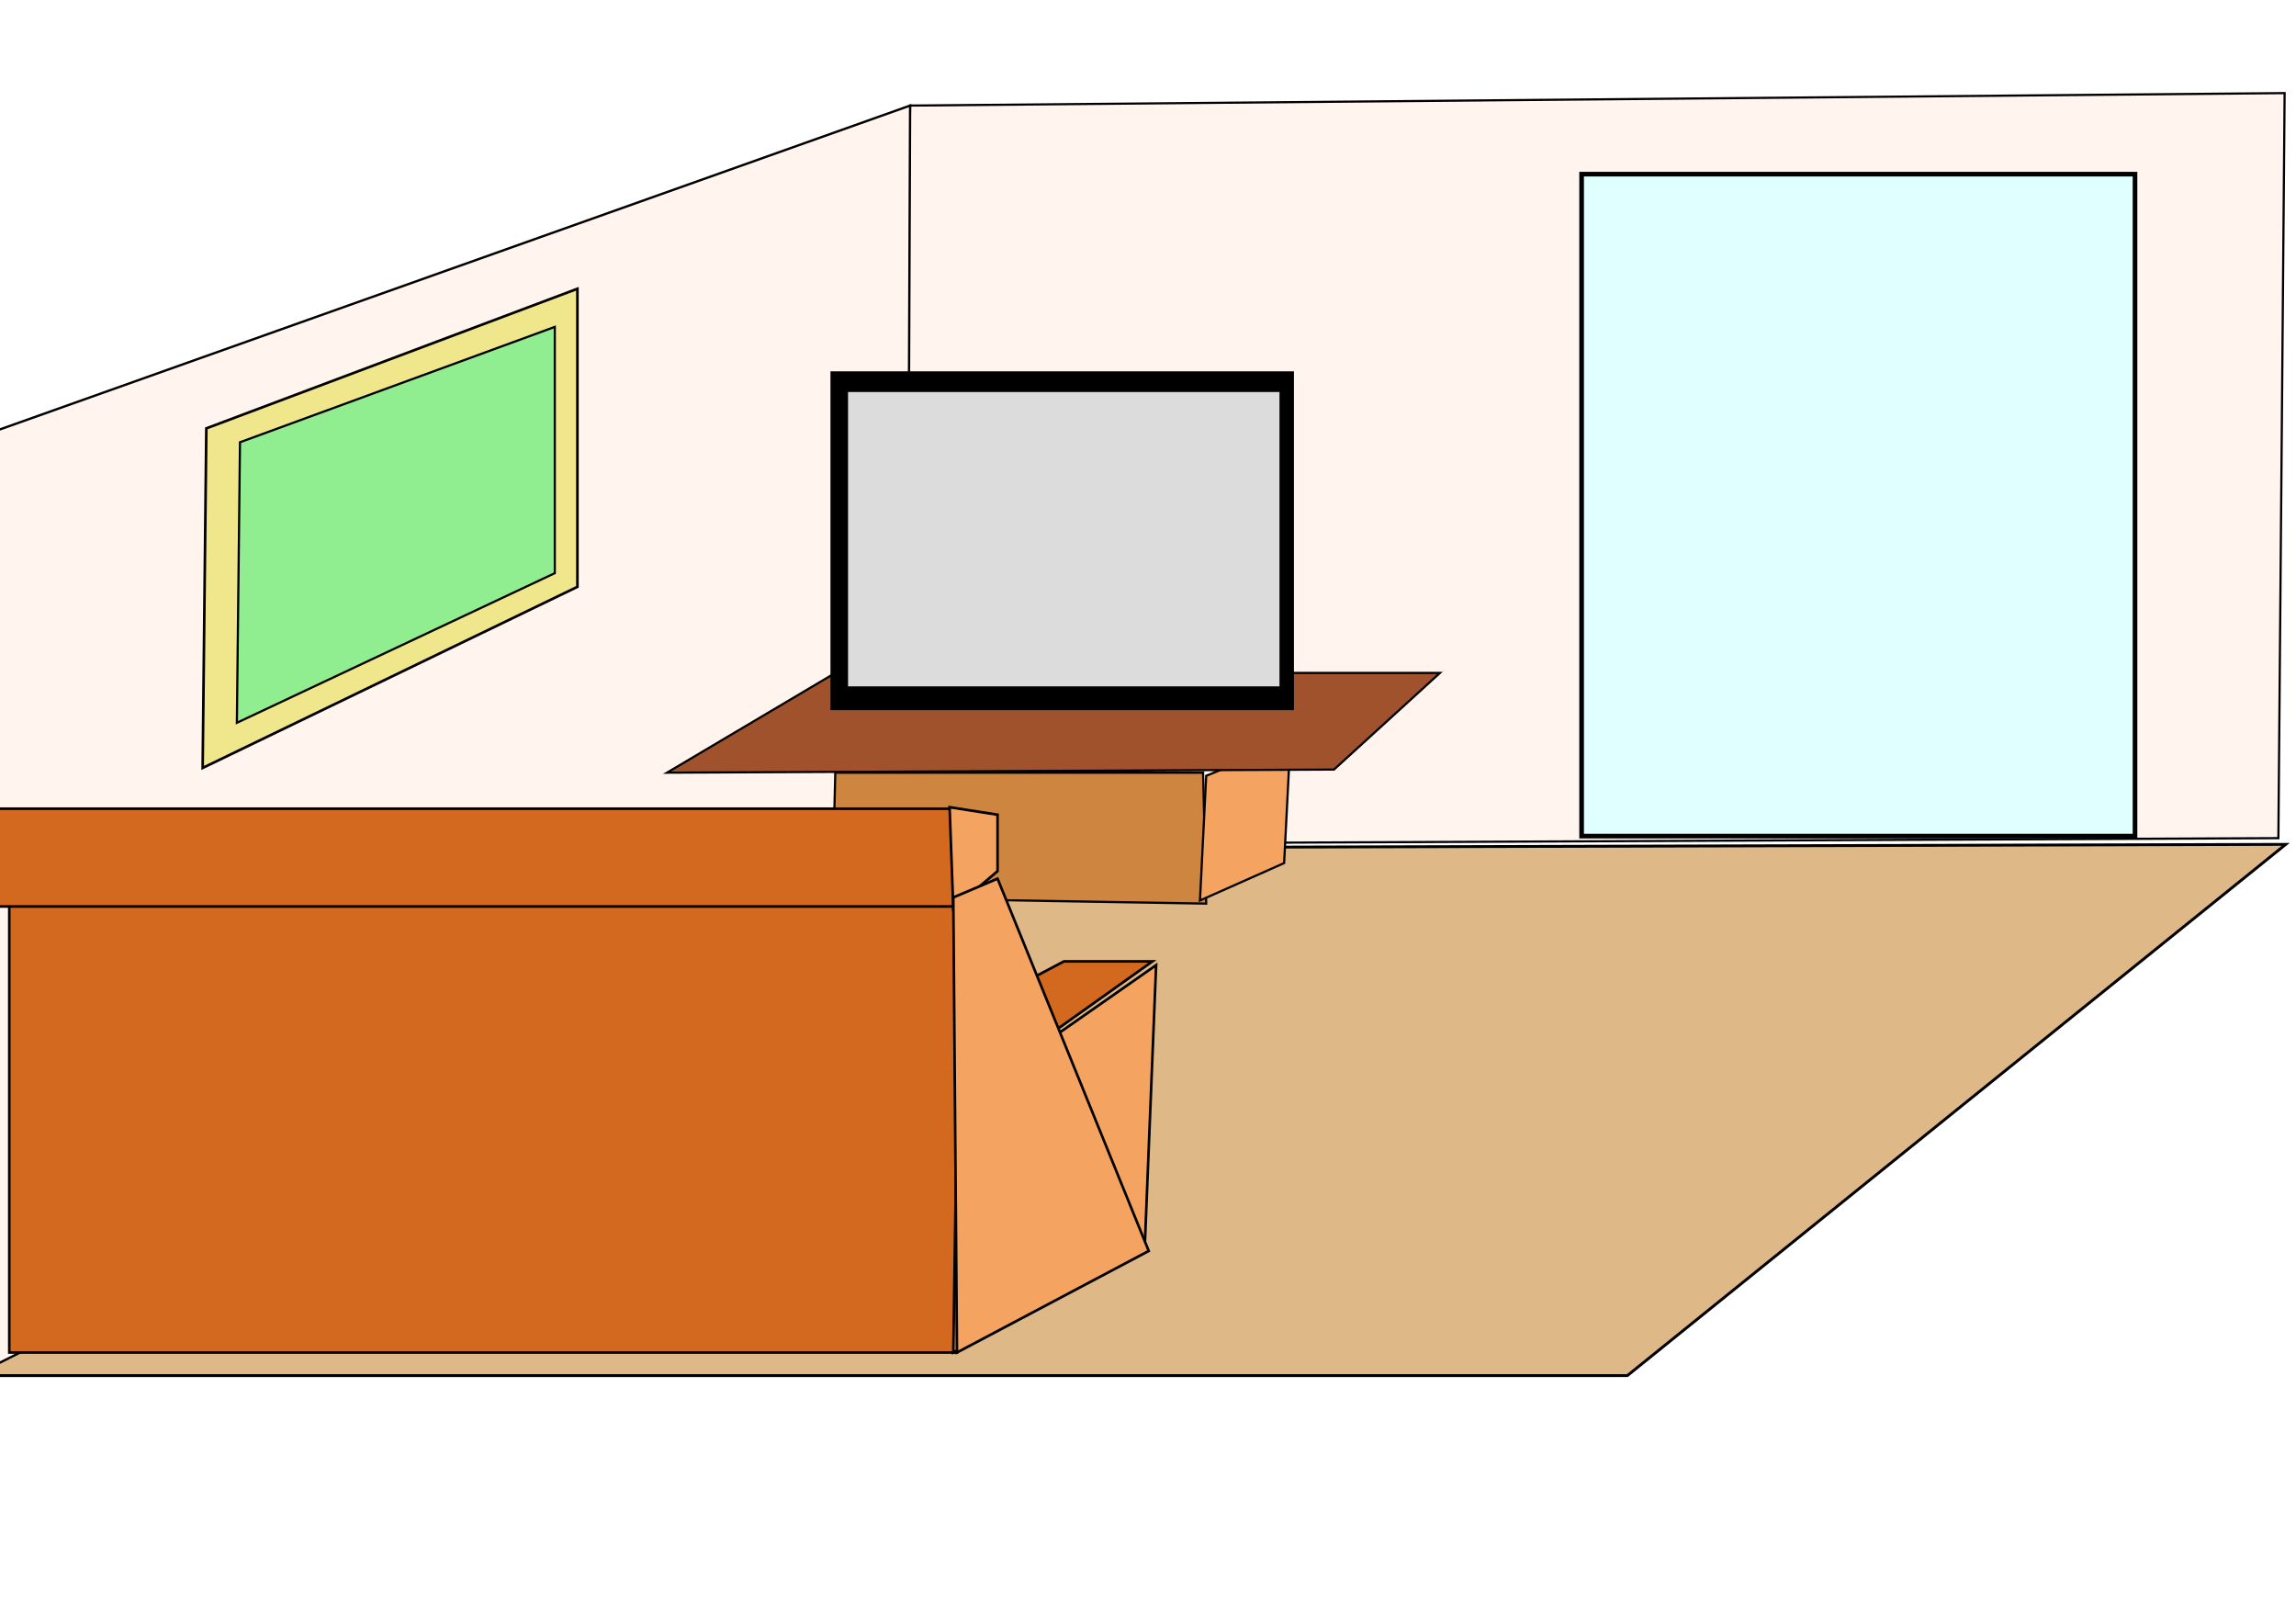
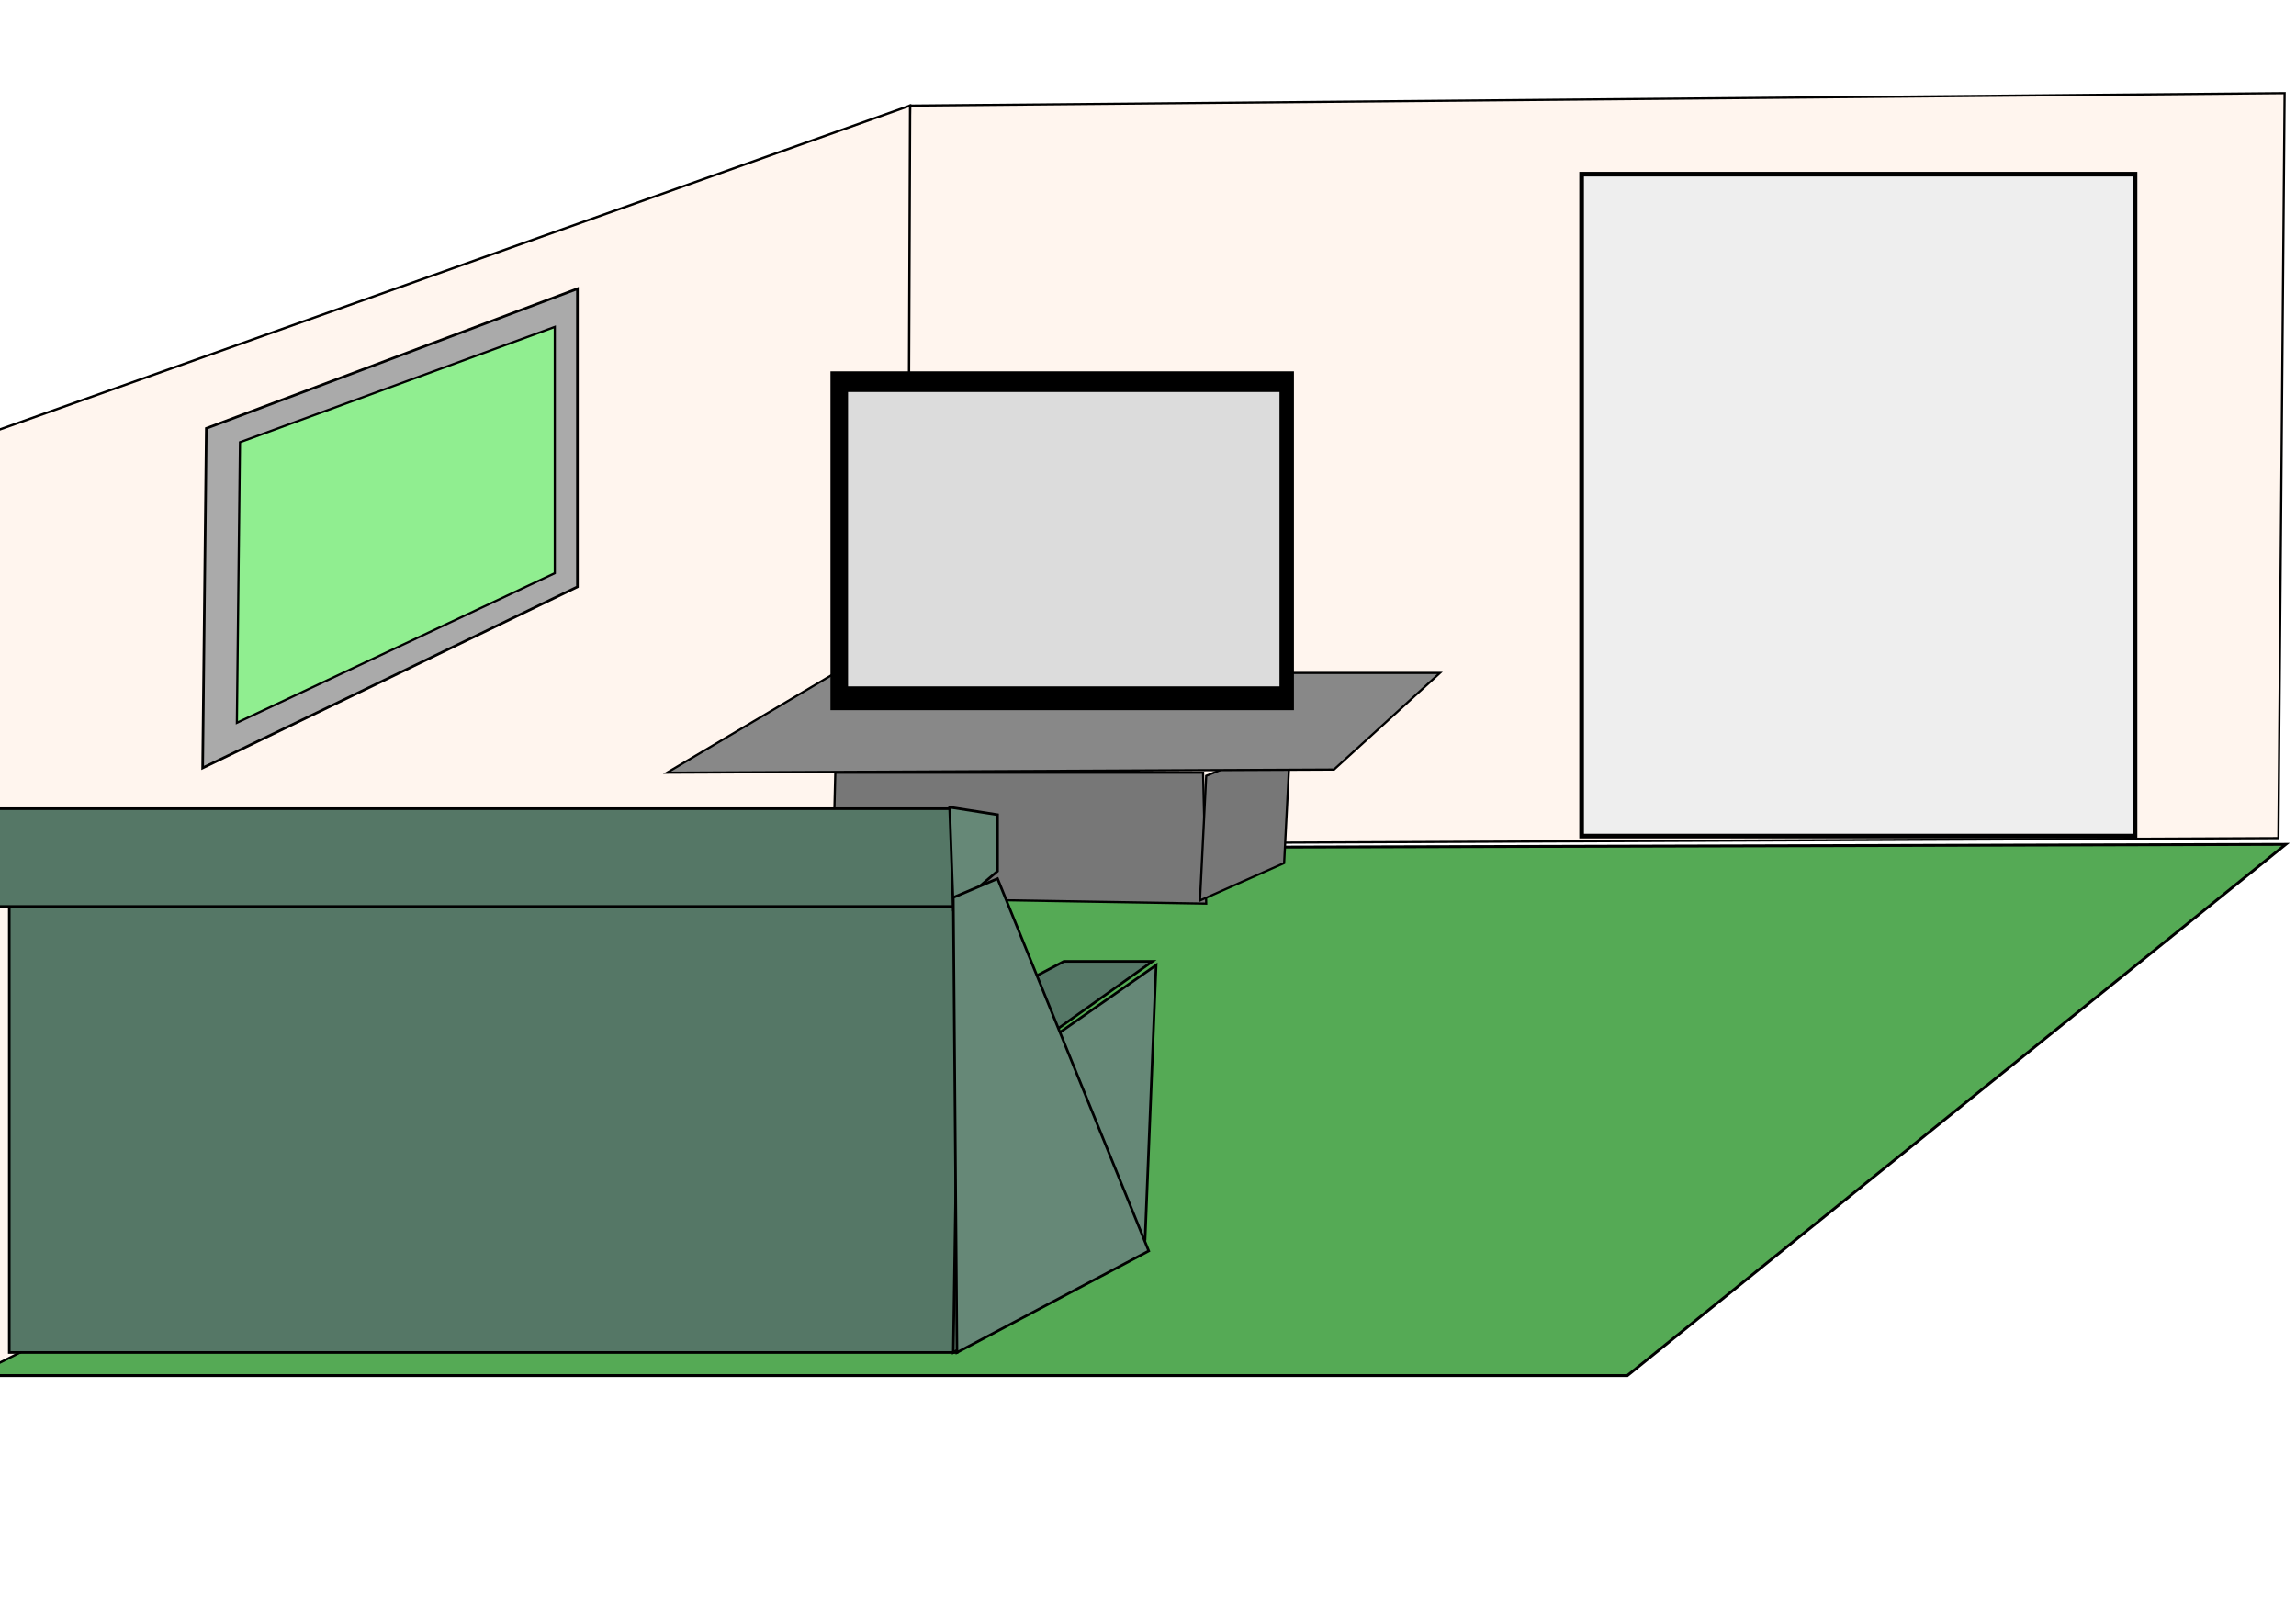
<svg xmlns="http://www.w3.org/2000/svg" width="1052.362" height="744.094" id="svg2" version="1.1">
  <defs id="defs4" />
  <g id="layer1" transform="translate(0,-308.2677)">
-     <path style="fill:#deb887;stroke:#000000;stroke-width:1.305px;stroke-linecap:butt;stroke-linejoin:miter;stroke-opacity:1" d="M -12.514,938.661 402.424,696.971 1047.665,695.219 745.891,938.661 z" id="path2985" />
+     <path style="fill:#55aa55;stroke:#000000;stroke-width:1.305px;stroke-linecap:butt;stroke-linejoin:miter;stroke-opacity:1" d="M -12.514,938.661 402.424,696.971 1047.665,695.219 745.891,938.661 z" id="path2985" />
    <path style="fill:#fff5ee;stroke:#000000;stroke-width:1px;stroke-linecap:butt;stroke-linejoin:miter;stroke-opacity:1" d="m 412.143,386.952 5,-338.571 630,-5.714 -2.857,341.429 z" id="path2987" transform="translate(0,308.2677)" />
    <path style="fill:#fff5ee;stroke:#000000;stroke-width:1.062px;stroke-linecap:butt;stroke-linejoin:miter;stroke-opacity:1" d="M -11.759,938.586 415.659,724.433 417.143,356.648 -14.727,510.28 z" id="path2989" />
-     <rect style="fill:#e0ffff;stroke:#000000;stroke-width:2.127px;stroke-linecap:butt;stroke-linejoin:miter;stroke-opacity:1" id="rect2991" width="253.647" height="303.357" x="724.924" y="388.076" />
+     <rect style="fill:#eee;stroke:#000000;stroke-width:2.127px;stroke-linecap:butt;stroke-linejoin:miter;stroke-opacity:1" id="rect2991" width="253.647" height="303.357" x="724.924" y="388.076" />
    <g id="g3774" transform="translate(755.7143,94.28571)">
      <g transform="translate(58.57143,-57.14286)" id="g3769">
-         <path style="fill:#cd853f;stroke:#000000;stroke-width:1px;stroke-linecap:butt;stroke-linejoin:miter;stroke-opacity:1" d="m -431.429,625.219 -1.429,57.143 171.429,2.857 -1.429,-60 z" id="path3765" />
-         <path style="fill:#f4a460;stroke:#000000;stroke-width:1px;stroke-linecap:butt;stroke-linejoin:miter;stroke-opacity:1" d="m -261.429,626.648 38.571,-15.714 -2.857,55.714 -38.571,17.143 z" id="path3767" />
-         <path style="fill:#a0522d;stroke:#000000;stroke-width:1px;stroke-linecap:butt;stroke-linejoin:miter;stroke-opacity:1" d="m -431.429,579.505 -77.143,45.714 305.714,-1.429 48.571,-44.286 z" id="path3763" />
+         <path style="fill:#777;stroke:#000000;stroke-width:1px;stroke-linecap:butt;stroke-linejoin:miter;stroke-opacity:1" d="m -431.429,625.219 -1.429,57.143 171.429,2.857 -1.429,-60 z" id="path3765" />
+         <path style="fill:#777;stroke:#000000;stroke-width:1px;stroke-linecap:butt;stroke-linejoin:miter;stroke-opacity:1" d="m -261.429,626.648 38.571,-15.714 -2.857,55.714 -38.571,17.143 z" id="path3767" />
+         <path style="fill:#888;stroke:#000000;stroke-width:1px;stroke-linecap:butt;stroke-linejoin:miter;stroke-opacity:1" d="m -431.429,579.505 -77.143,45.714 305.714,-1.429 48.571,-44.286 z" id="path3763" />
      </g>
    </g>
    <g id="g3798" transform="translate(705.4286,-17.71429)">
      <rect y="496.648" x="-324.286" height="154.286" width="211.429" id="rect3761" style="fill:#000000;stroke:#000000;stroke-width:1px;stroke-linecap:butt;stroke-linejoin:miter;stroke-opacity:1" />
      <rect y="505.174" x="-317.188" height="135.805" width="198.662" id="rect3761-1" style="fill:#dcdcdc;stroke:#000000;stroke-width:0.909px;stroke-linecap:butt;stroke-linejoin:miter;stroke-opacity:1" />
    </g>
    <g id="g3828" transform="matrix(1.183125,0,0,1.2064,2.563755,-191.5546)">
-       <rect y="745.219" x="1.429" height="182.857" width="367.143" id="rect3802" style="fill:#d2691e;fill-rule:evenodd;stroke:#000000;stroke-width:1px;stroke-linecap:butt;stroke-linejoin:miter;stroke-opacity:1" />
-       <path id="path3806" d="m 367.143,928.076 1.429,-94.286 77.143,-52.857 -4.286,104.286 z" style="fill:#f4a460;fill-opacity:1;stroke:#000000;stroke-width:1px;stroke-linecap:butt;stroke-linejoin:miter;stroke-opacity:1" />
-       <path id="path3808" d="m 444.286,779.505 -34.286,0 -41.429,21.429 0,31.429 z" style="fill:#d2691e;stroke:#000000;stroke-width:1px;stroke-linecap:butt;stroke-linejoin:miter;stroke-opacity:1" />
+       <rect y="745.219" x="1.429" height="182.857" width="367.143" id="rect3802" style="fill:#576;fill-rule:evenodd;stroke:#000000;stroke-width:1px;stroke-linecap:butt;stroke-linejoin:miter;stroke-opacity:1" />
+       <path id="path3806" d="m 367.143,928.076 1.429,-94.286 77.143,-52.857 -4.286,104.286 z" style="fill:#687;fill-opacity:1;stroke:#000000;stroke-width:1px;stroke-linecap:butt;stroke-linejoin:miter;stroke-opacity:1" />
+       <path id="path3808" d="m 444.286,779.505 -34.286,0 -41.429,21.429 0,31.429 z" style="fill:#576;stroke:#000000;stroke-width:1px;stroke-linecap:butt;stroke-linejoin:miter;stroke-opacity:1" />
      <g transform="translate(200,82.85714)" id="g3822">
-         <rect style="fill:#d2691e;fill-rule:evenodd;stroke:#000000;stroke-width:1px;stroke-linecap:butt;stroke-linejoin:miter;stroke-opacity:1" id="rect3804" width="381.429" height="37.143" x="-214" y="638.648" />
-         <path style="fill:#f4a460;stroke:#000000;stroke-width:1px;stroke-linecap:butt;stroke-linejoin:miter;stroke-opacity:1" d="m 167.143,368.38 17.143,-14.286 0,-21.429 -18.571,-2.857 z" id="path3820" transform="translate(0,308.2677)" />
+         <rect style="fill:#576;fill-rule:evenodd;stroke:#000000;stroke-width:1px;stroke-linecap:butt;stroke-linejoin:miter;stroke-opacity:1" id="rect3804" width="381.429" height="37.143" x="-214" y="638.648" />
+         <path style="fill:#687;stroke:#000000;stroke-width:1px;stroke-linecap:butt;stroke-linejoin:miter;stroke-opacity:1" d="m 167.143,368.38 17.143,-14.286 0,-21.429 -18.571,-2.857 z" id="path3820" transform="translate(0,308.2677)" />
      </g>
-       <path transform="translate(0,308.2677)" id="path3826" d="m 367.143,446.952 17.143,-7.143 58.571,141.429 -74.286,38.571 z" style="fill:#f4a460;stroke:#000000;stroke-width:1px;stroke-linecap:butt;stroke-linejoin:miter;stroke-opacity:1" />
+       <path transform="translate(0,308.2677)" id="path3826" d="m 367.143,446.952 17.143,-7.143 58.571,141.429 -74.286,38.571 z" style="fill:#687;stroke:#000000;stroke-width:1px;stroke-linecap:butt;stroke-linejoin:miter;stroke-opacity:1" />
    </g>
    <g id="g3857">
-       <path id="path3837-5" d="m 94.572,504.572 170.086,-63.976 0,136.597 -171.77,82.996 z" style="fill:#f0e68c;stroke:#000000;stroke-width:1.194px;stroke-linecap:butt;stroke-linejoin:miter;stroke-opacity:1" />
+       <path id="path3837-5" d="m 94.572,504.572 170.086,-63.976 0,136.597 -171.77,82.996 z" style="fill:#aaa;stroke:#000000;stroke-width:1.194px;stroke-linecap:butt;stroke-linejoin:miter;stroke-opacity:1" />
      <path transform="translate(0,308.2677)" id="path3837" d="m 110,202.666 144.286,-52.857 0,112.857 -145.714,68.571 z" style="fill:#90ee90;stroke:#000000;stroke-width:1px;stroke-linecap:butt;stroke-linejoin:miter;stroke-opacity:1" />
    </g>
  </g>
</svg>
